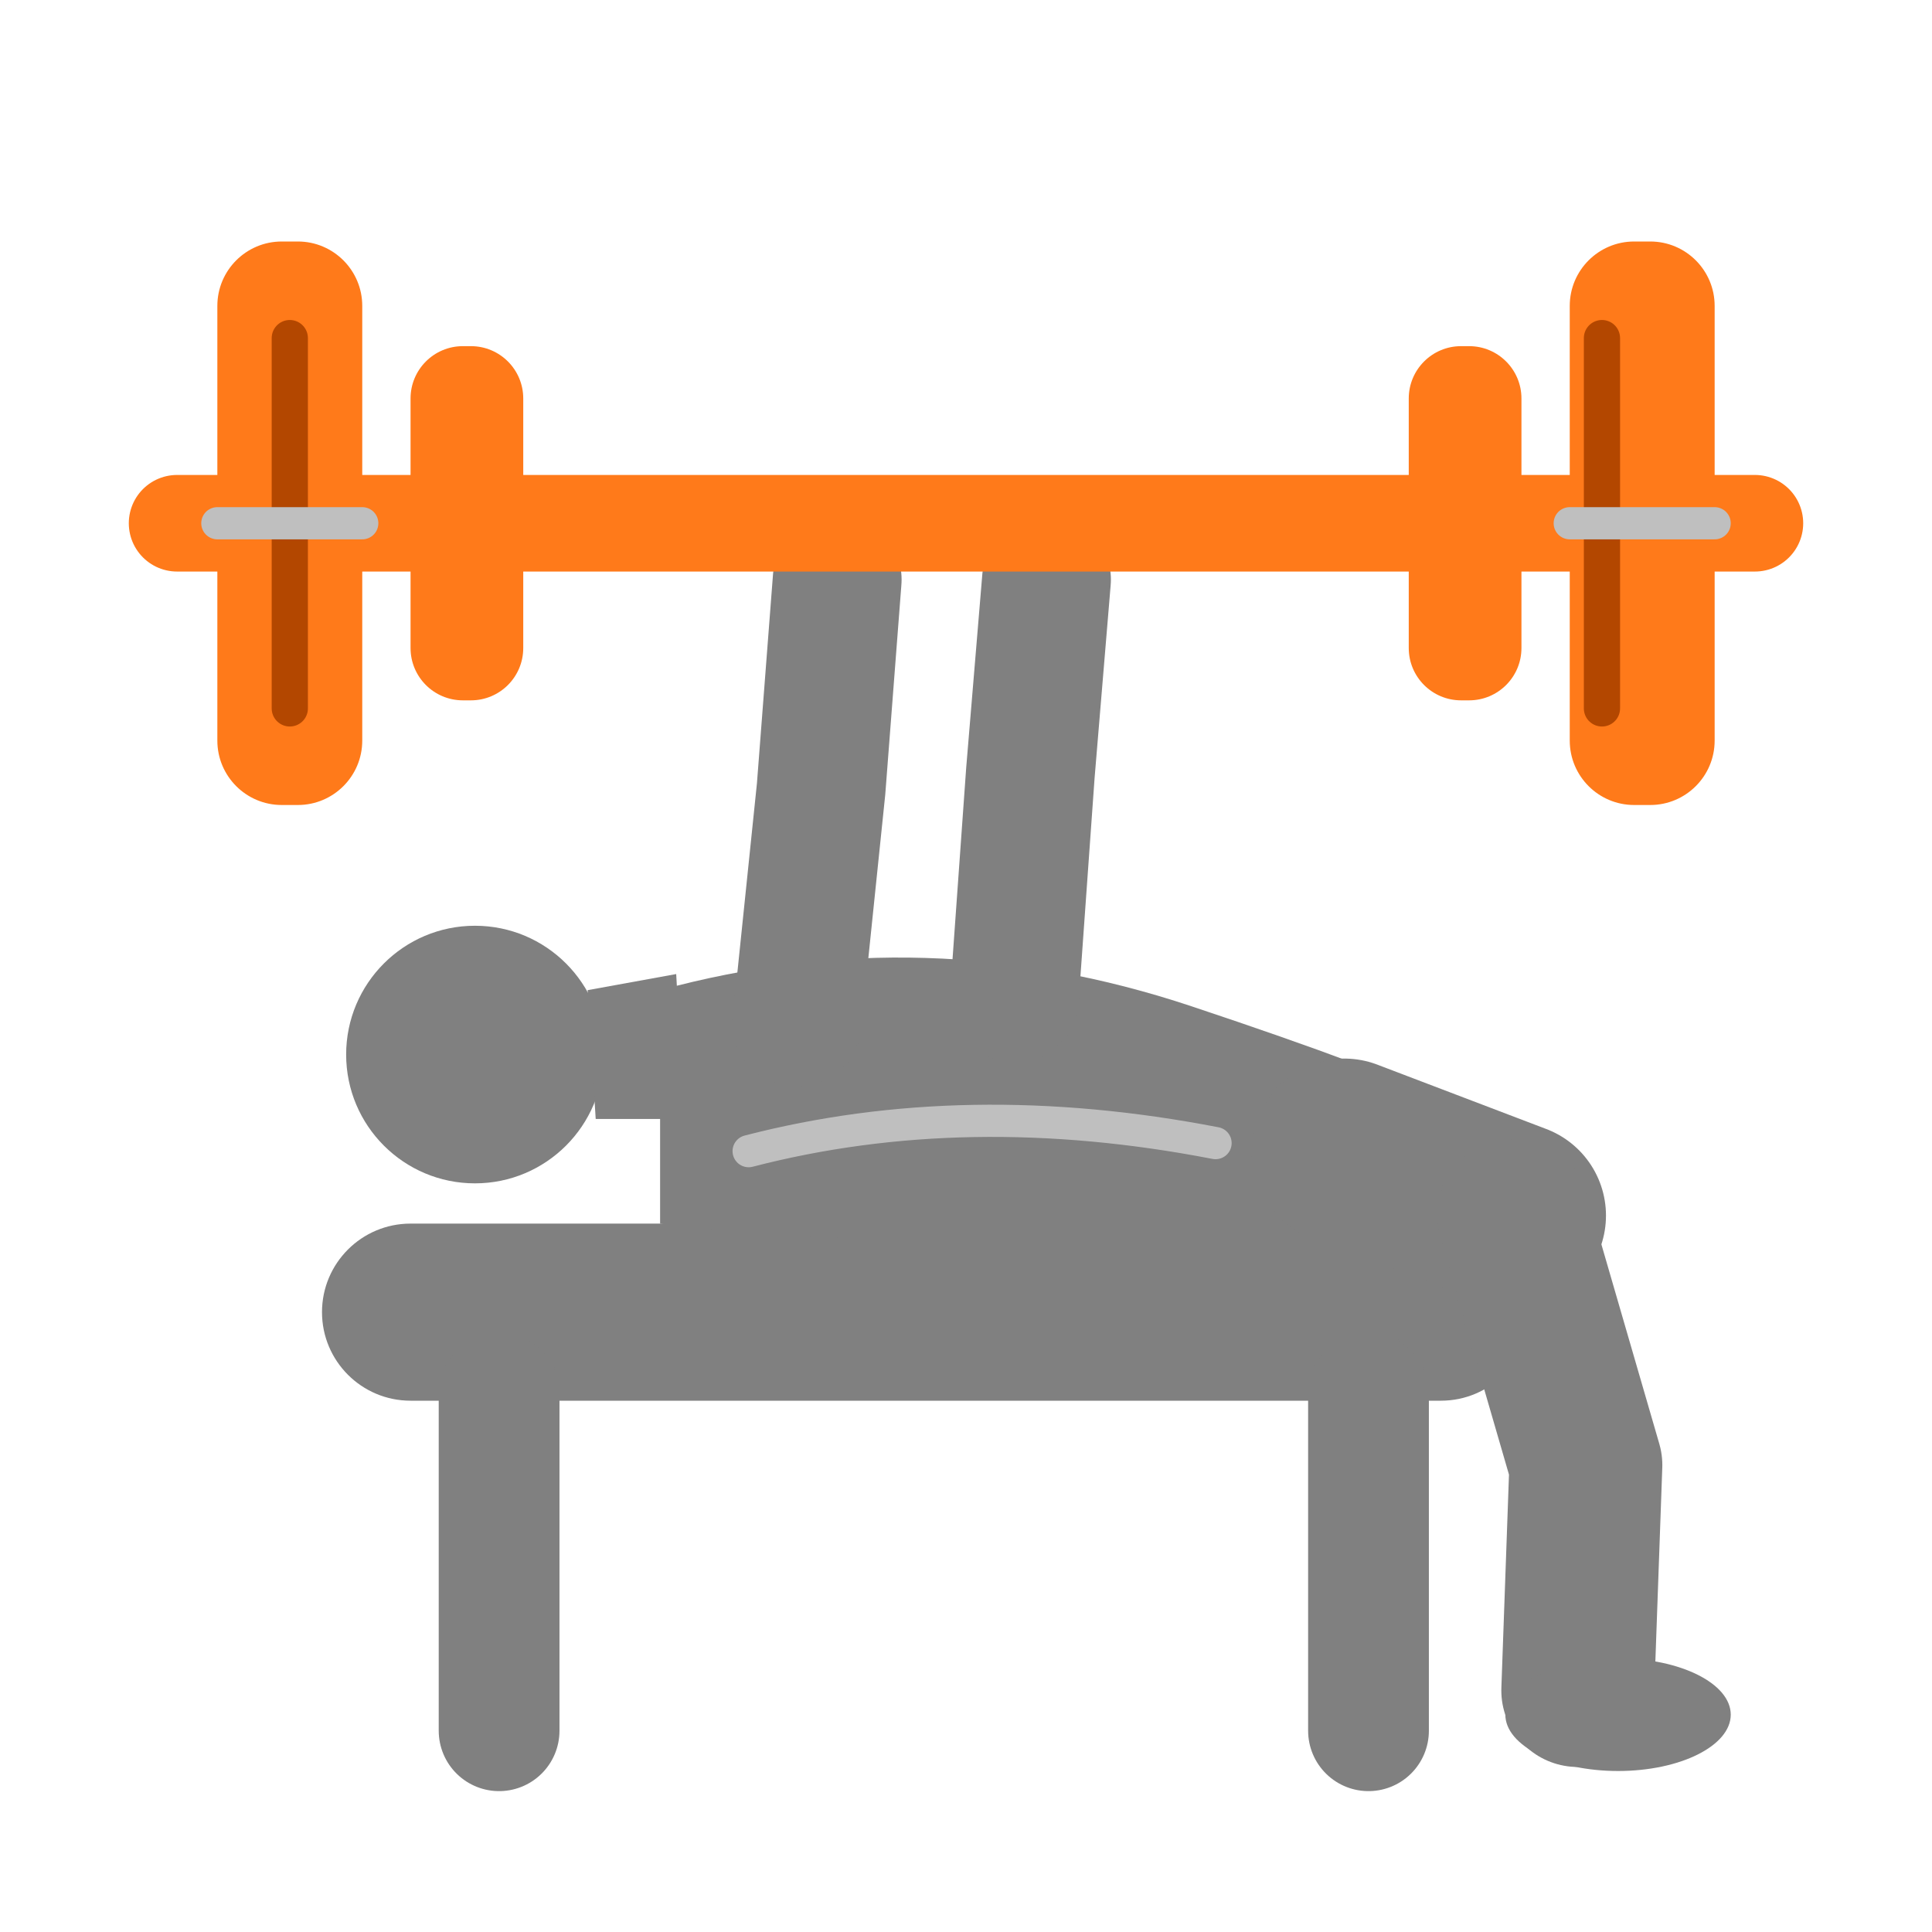
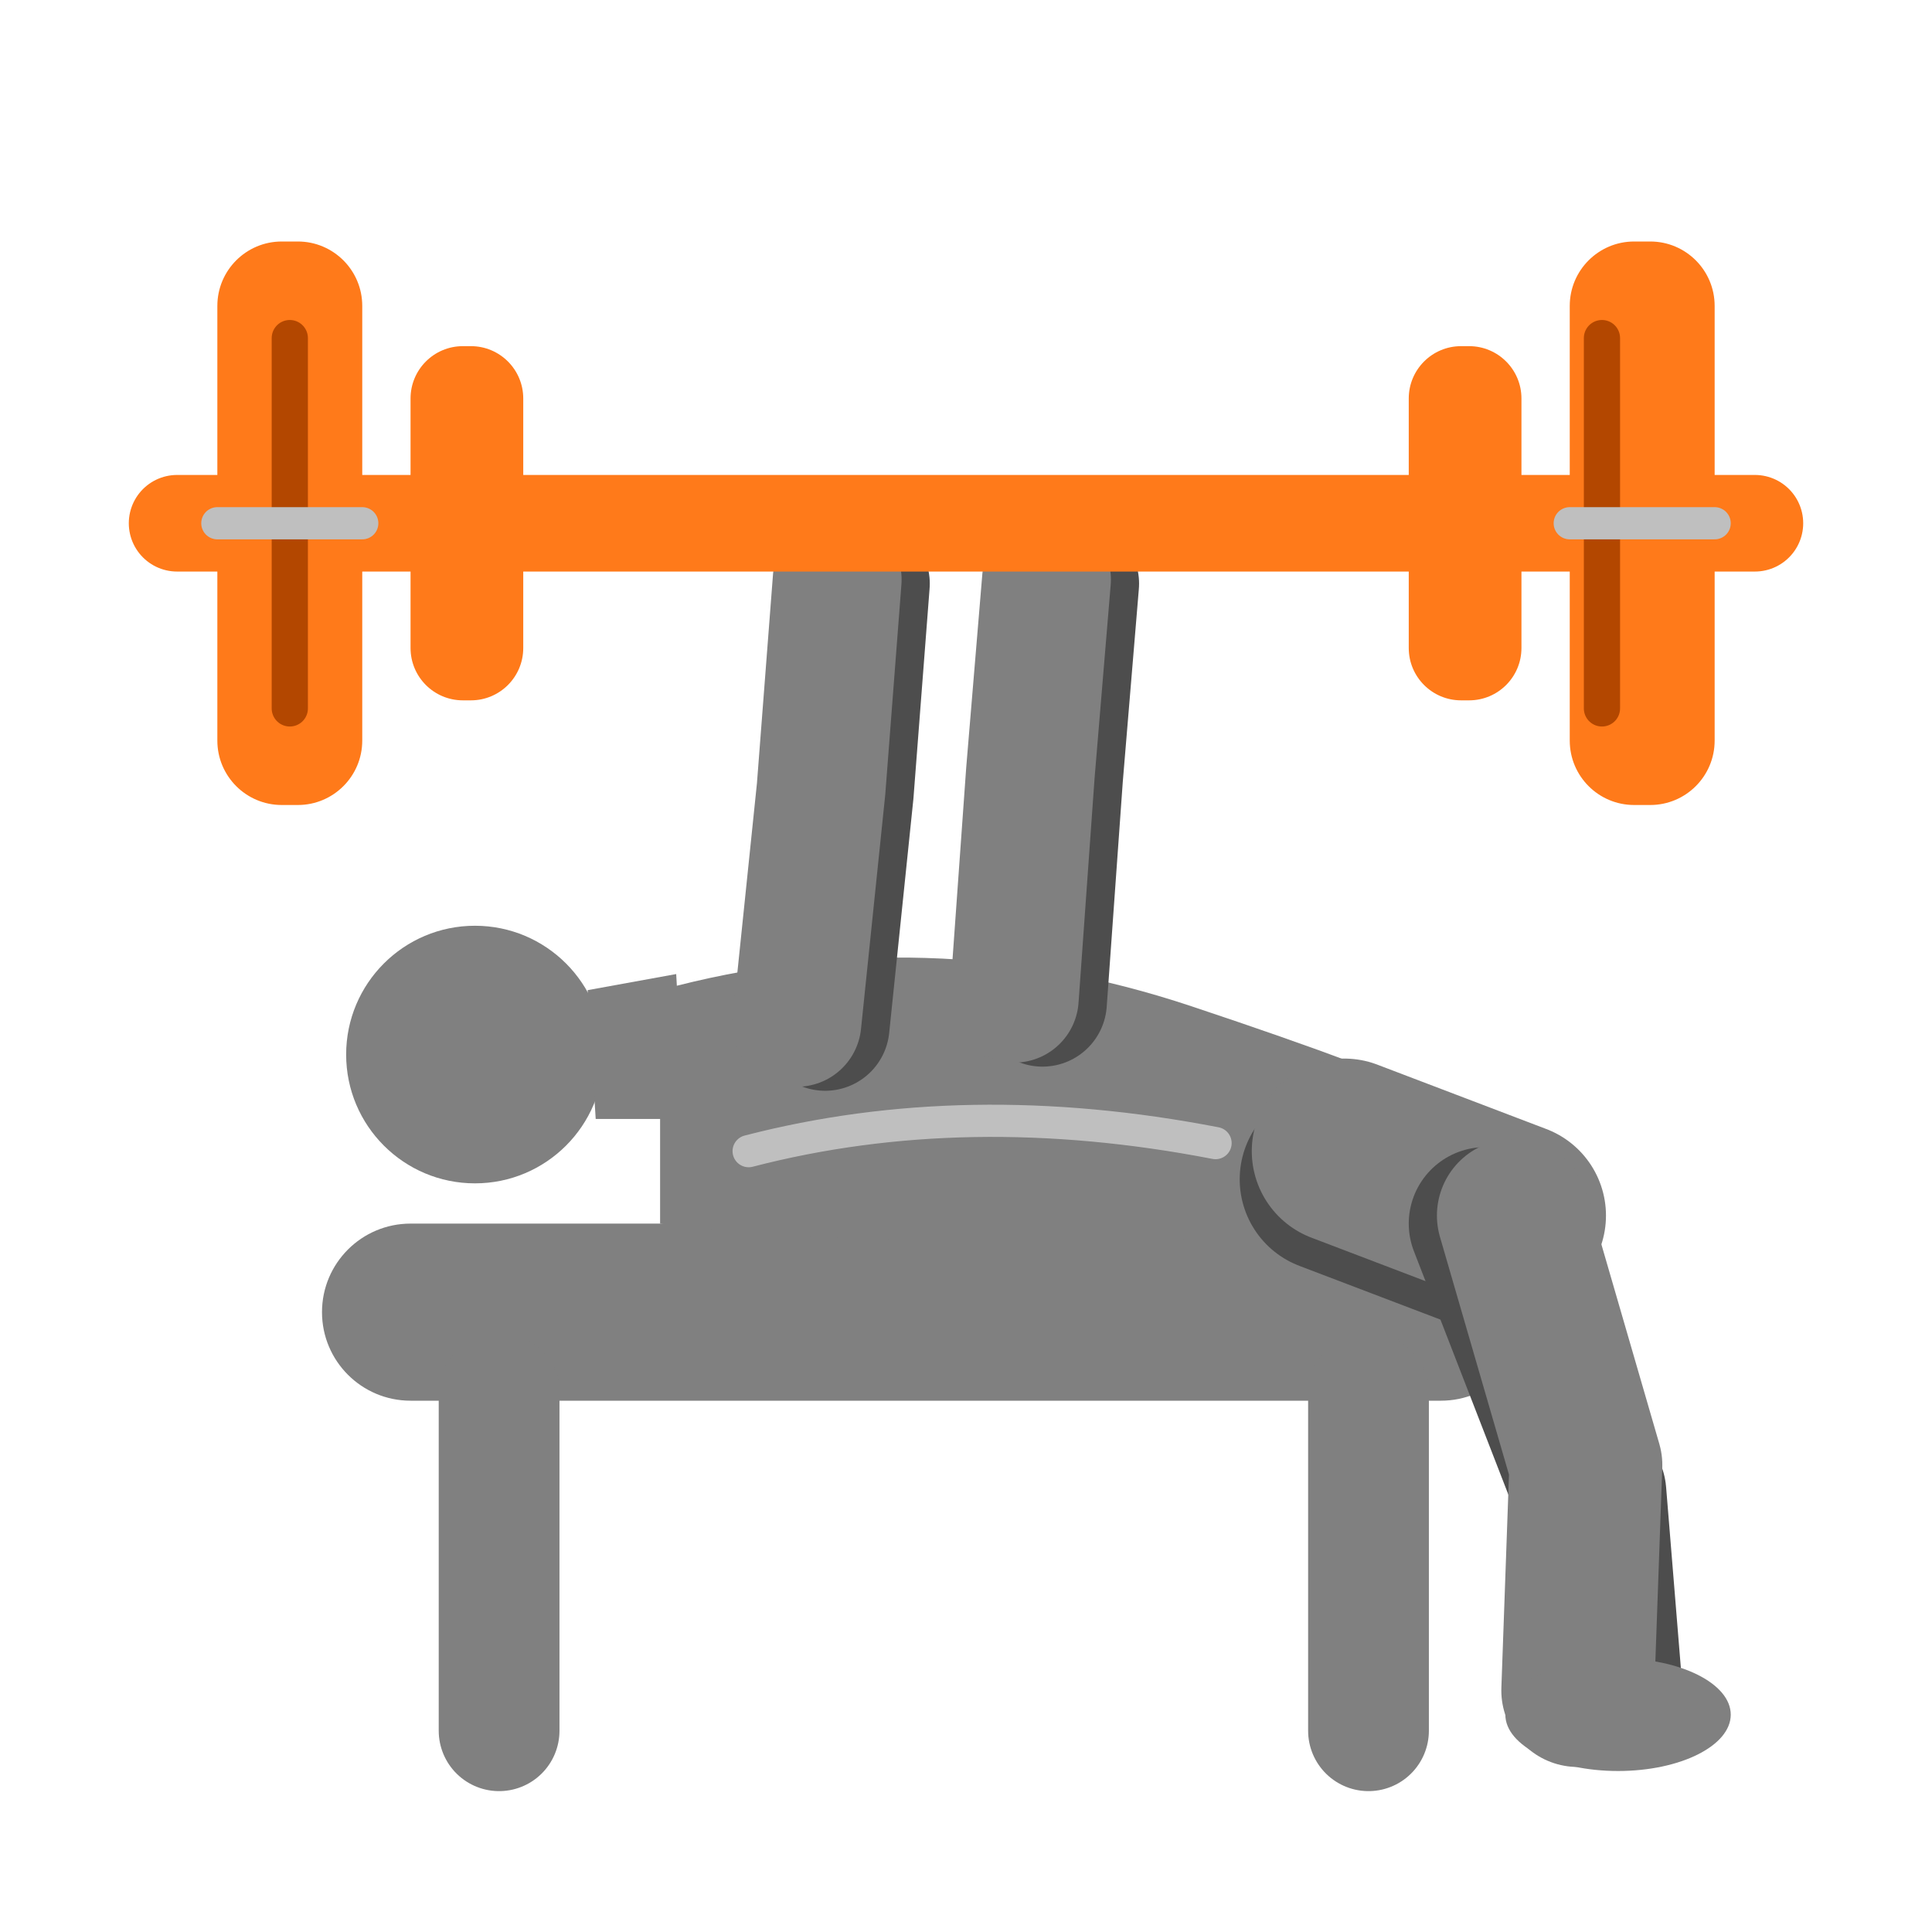
<svg viewBox="0 0 48 48">
  <rect fill="#808080" x="8" y="30.4" width="30" height="4.4" rx="2.2" />
  <path fill="none" stroke="#808080" stroke-width="3" stroke-linecap="round" d="M12.4 34.6 L12.4 43" />
  <path fill="none" stroke="#808080" stroke-width="3" stroke-linecap="round" d="M34 34.6 L34 43" />
  <circle fill="#808080" cx="11.8" cy="26.2" r="3.2" />
  <path fill="#808080" d="M14.6 24.6 L16.8 24.2 L17 27.8 L14.8 27.8 Z" />
  <path fill="#808080" d="M16.4 24.6 Q23 22.8 29.6 25 Q32 25.8 33.6 26.4 L33.6 30.6 Q27 31 21.6 30.8 Q17.6 30.6 16.4 30.4 Z" />
+   <path fill="none" stroke="#4d4d4d" stroke-width="3.2" stroke-linecap="round" stroke-linejoin="round" d="M 20.5 25.5 L 21.1 19.7 L 21.5 14.5" />
  <path fill="none" stroke="#808080" stroke-width="3.2" stroke-linecap="round" stroke-linejoin="round" d="M19.8 25.4 L20.4 19.6 L20.8 14.4" />
+   <path fill="none" stroke="#4d4d4d" stroke-width="3.2" stroke-linecap="round" stroke-linejoin="round" d="M 25.9 24.9 L 26.3 19.3 L 26.7 14.5" />
  <path fill="none" stroke="#808080" stroke-width="3.2" stroke-linecap="round" stroke-linejoin="round" d="M25.2 24.8 L25.6 19.2 L26 14.4" />
+   <path fill="none" stroke="#4d4d4d" stroke-width="4.6" stroke-linecap="round" stroke-linejoin="round" d="M 33.1 29.3 L 37.3 30.9" />
  <path fill="none" stroke="#808080" stroke-width="4.6" stroke-linecap="round" stroke-linejoin="round" d="M33.4 28.6 L37.6 30.2" />
+   <path fill="none" stroke="#4d4d4d" stroke-width="3.8" stroke-linecap="round" stroke-linejoin="round" d="M 36.9 30.4 L 39.5 37.1 L 39.9 42.0" />
  <path fill="none" stroke="#808080" stroke-width="3.8" stroke-linecap="round" stroke-linejoin="round" d="M37.6 30.2 L39.4 36.4 L39.2 42" />
  <ellipse fill="#808080" cx="40.2" cy="42.6" rx="2.8" ry="1.4" />
  <path fill="none" stroke="#bfbfbf" stroke-width="0.8" stroke-linecap="round" d="M18.6 28.6 Q24 27.2 30.2 28.4" />
  <path fill="none" stroke="#ff7a1a" stroke-width="2.4" stroke-linecap="round" d="M4.4 13 L43.6 13" />
  <rect fill="#ff7a1a" x="5.4" y="6" width="3.6" height="14" rx="1.6" />
  <rect fill="#ff7a1a" x="39" y="6" width="3.6" height="14" rx="1.6" />
  <rect fill="#ff7a1a" x="10.2" y="8.6" width="2.8" height="8.8" rx="1.3" />
  <rect fill="#ff7a1a" x="35" y="8.6" width="2.8" height="8.8" rx="1.3" />
  <path fill="none" stroke="#b34700" stroke-width="0.9" stroke-linecap="round" d="M7.2 8.4 L7.2 17.6 M39.8 8.4 L39.8 17.6" />
  <path fill="none" stroke="#bfbfbf" stroke-width="0.8" stroke-linecap="round" d="M5.4 13 L9 13 M39 13 L42.6 13" />
</svg>
